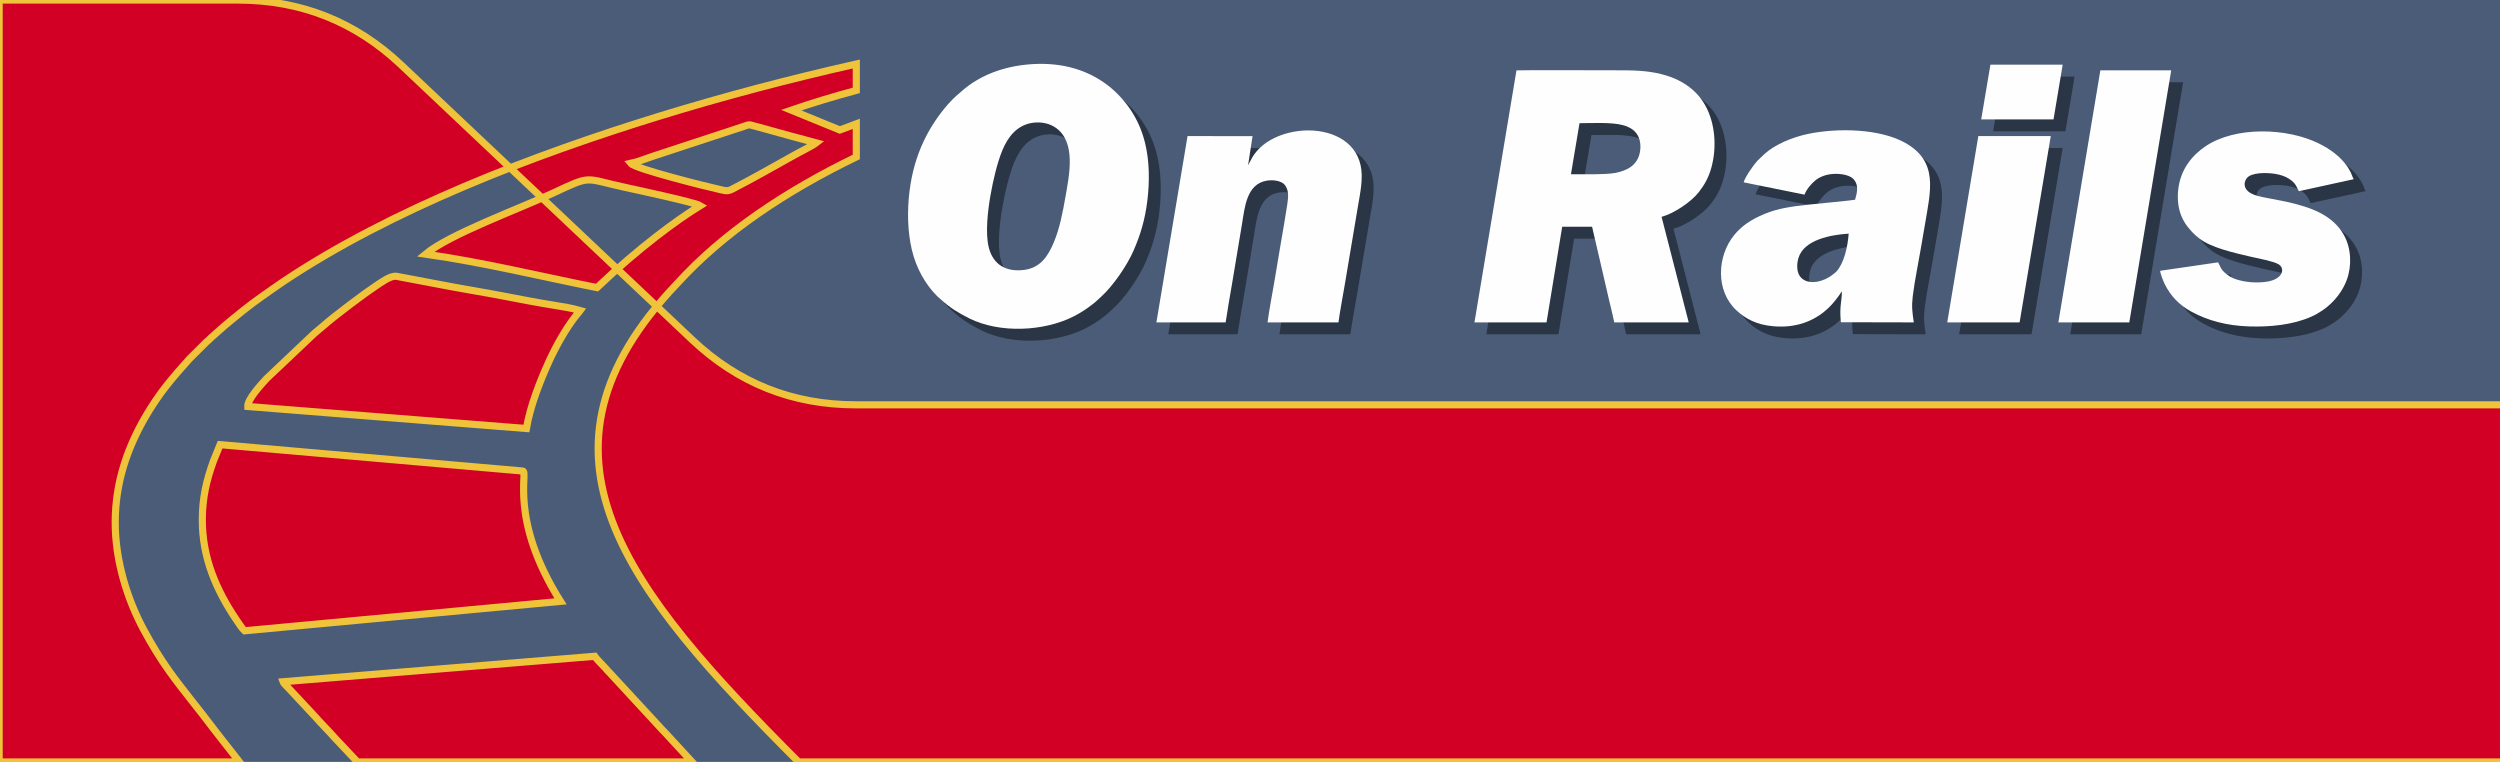
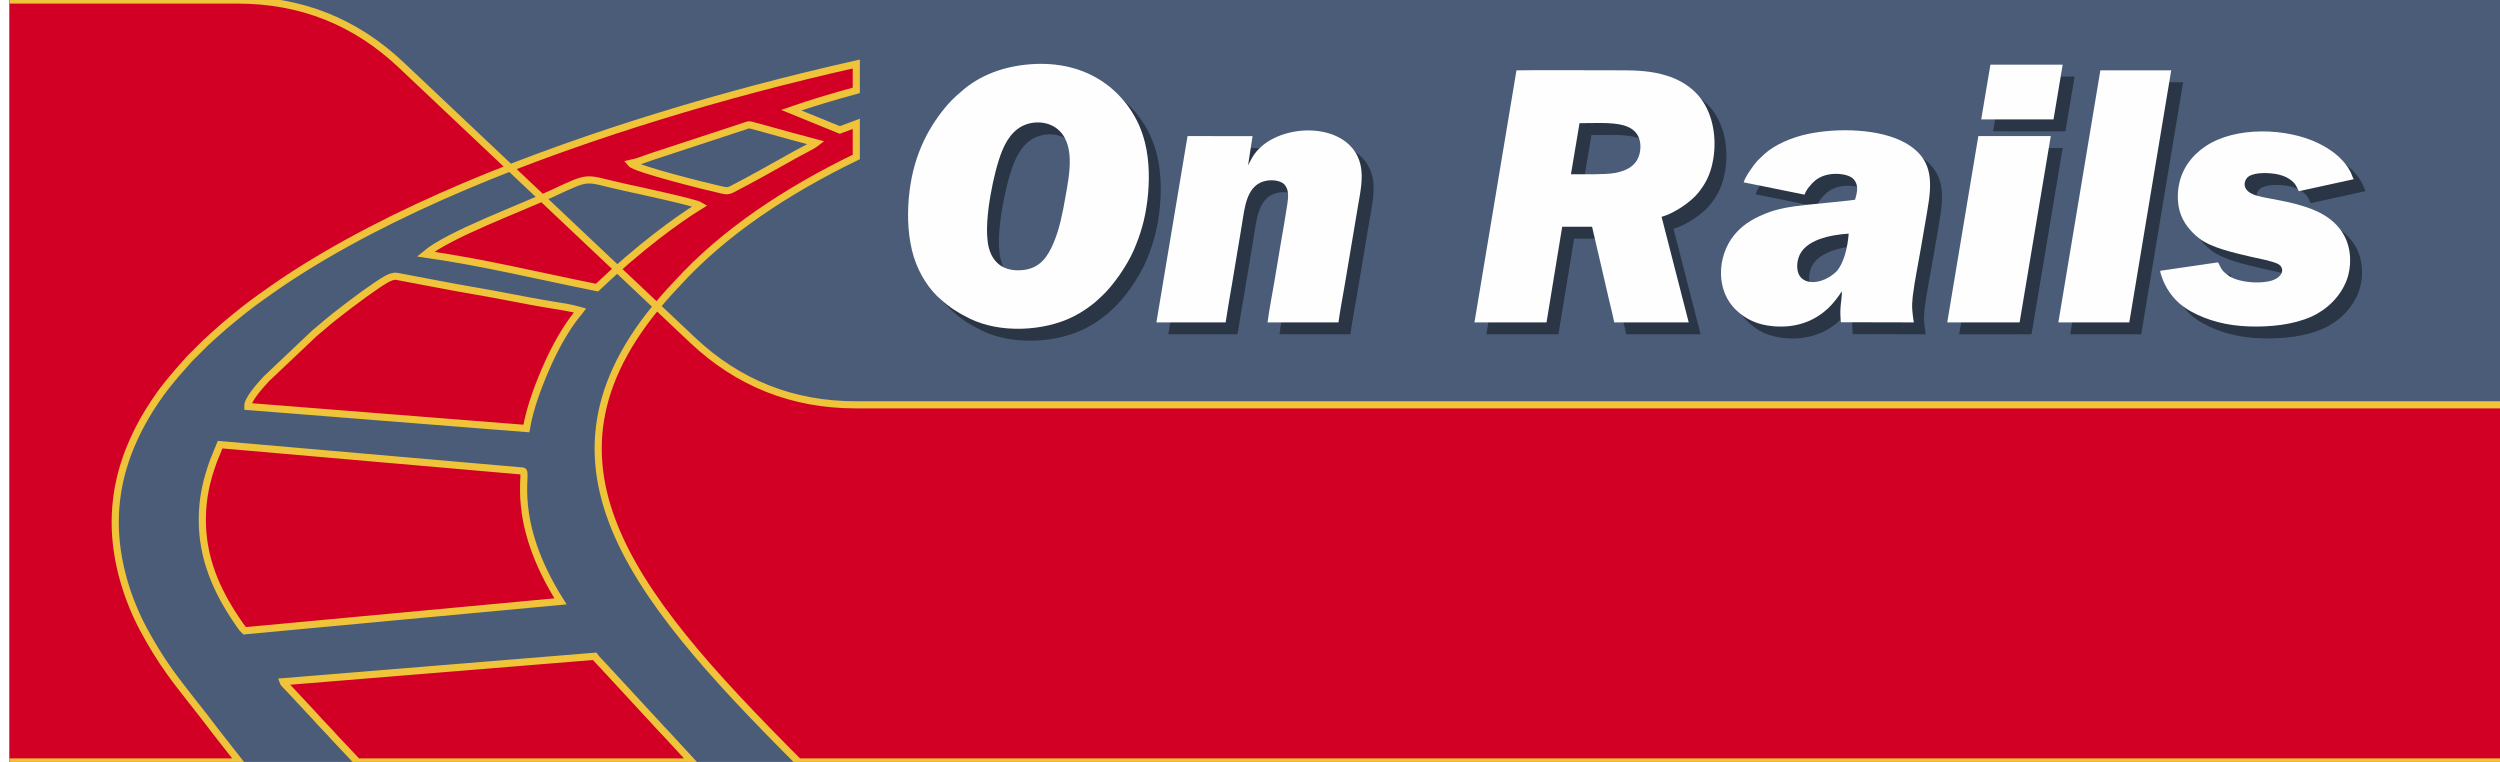
<svg xmlns="http://www.w3.org/2000/svg" xml:space="preserve" width="105mm" height="32mm" version="1.1" style="shape-rendering:geometricPrecision; text-rendering:geometricPrecision; image-rendering:optimizeQuality; fill-rule:evenodd; clip-rule:evenodd" viewBox="0 0 10500 3200">
  <defs>
    <style type="text/css">
   
    .str0 {stroke:#F0C43A;stroke-width:30;stroke-miterlimit:22.926}
    .fil2 {fill:#FEFEFE}
    .fil1 {fill:#2a3545}
    .fil0 {fill:#D10024}
   
  </style>
+     <clipPath id="logoClipLeft">
+       <rect x="40" y="0" width="10460" height="3200" />
+     </clipPath>
  </defs>
-   <g id="Capa_x0020_1">
+   <g id="Capa_x0020_1" clip-path="url(#logoClipLeft)">
    <g id="_2120348917104">
      <rect x="0" y="0" width="10500" height="3200" fill="#4A5C78" />
      <path class="fil0 str0" d="M1005.89 3200.2c-32.16,-41 -64.76,-82.1 -77.48,-98.77 -10.92,-14.29 -20.75,-26.07 -31.12,-40.01 -58.1,-78.08 -127.76,-160.48 -185.47,-241.22 -39.43,-55.15 -74.11,-111.73 -109.23,-177.05 -65.57,-122.01 -119.07,-284.9 -118.72,-450.11 0.37,-174.41 55.41,-318.98 127.27,-443.3 22.99,-39.77 57.91,-91.98 86.05,-127.36 39.86,-50.1 58.93,-70.23 98.31,-115.06l71.27 -70.92c6.57,-5.82 12.01,-9.96 18.08,-16.58l57.04 -50.56c51.92,-43.27 102.82,-85.56 159.49,-124.99 28.37,-19.74 55.63,-39.64 84.81,-59.2 456.14,-305.72 1055.3,-534.6 1582.64,-696.94 272.82,-83.99 548.48,-156.39 827.6,-219.35l0 110.78c-95.6,25.9 -187.66,53.6 -273.12,83.15l204 83.24c22.79,-8.8 45.84,-17.44 69.12,-25.92l0 139.19c-294.87,142.91 -557.93,317.5 -752.82,532.02 -679.09,710.52 -216.62,1281.01 510.36,2008.96l12000 -0.01 0 -1500 -11760 0c-265.31,0 -493.71,-90.77 -686.62,-272.98l-1221.92 -1154.03c-192.91,-182.21 -421.49,-272.98 -686.62,-272.98l-1002.42 0.01 0 3199.99 1009.46 0zm1900.96 0l-1405.71 0c-3.15,-3.77 -6.29,-7.46 -9.74,-10.78l-84.97 -90.02c-26.88,-30.93 -57.62,-60.32 -84.19,-90.92l-102.07 -109.48c-6.66,-7.68 -29.52,-29.24 -31.68,-35.66l1308.82 -106.92c6.74,10.34 37.09,39.91 46.86,51.31 5.73,6.69 8.62,10.59 15.74,17.11l220.59 239c5.37,6.15 10.7,10.45 16.05,16.72l110.3 119.64zm-257.44 -2513.93c18.71,22.83 325,99.06 367.23,108.04 22.47,4.77 36.13,11.48 56.01,1.33 87.3,-44.58 177.51,-96.32 262.82,-143.83 19.04,-11.24 74.91,-38.15 92.51,-51.8 -65.62,-17.18 -143.98,-38.9 -209.12,-57.06 -16.39,-4.56 -32.36,-8.74 -48.79,-13.29 -28.04,-7.77 -22.73,-6.52 -49.35,2.22l-376.11 123.56c-28.02,9.15 -68.24,25.19 -95.2,30.83zm-862.12 381.03c248.08,35.64 475.99,91.89 720.05,140.67 178.57,-169.74 339.77,-286.92 433.68,-344.32 -21.87,-13.46 -271.63,-67.21 -314.71,-76.53 -176.86,-38.25 -137.1,-53.94 -306.53,25.16 -139.98,65.36 -433.34,172.15 -532.49,255.02zm-746.67 639.92l1170.18 92.55c15.35,-92.38 57.22,-198.41 92.45,-276.3 30.34,-67.09 73.46,-145.05 119.15,-201.87 7.76,-9.66 8.73,-8.88 14.71,-17.32 -36.91,-10.46 -69.56,-15.8 -108.88,-21.98 -37.62,-5.91 -74.67,-12.52 -111.79,-19.46 -73.49,-13.73 -146.07,-28.3 -220.05,-40.81 -115.08,-19.48 -218.36,-41.01 -330.63,-61.46 -25.1,-4.57 -67.1,27.18 -87.68,40.7 -45.57,29.95 -173.27,125.55 -221.63,168.61 -11.82,10.54 -24.28,19.64 -35.73,29.94l-201.44 190.65c-24.12,26.34 -79.89,86.78 -78.66,116.75zm-190.95 474.88c-0.38,160.56 58.65,295.86 143.03,420.99 7.55,11.19 25.83,38.86 34.42,46.21l1326.99 -123.56c-217.62,-345 -133.95,-545.27 -158.54,-547.41l-1271.13 -110.8 -28.05 68.98c-29.27,81.56 -46.5,154.29 -46.72,245.59z" />
      <g>
        <path class="fil1" d="M4396.43 318.79c-110.36,4.9 -214,37.96 -294.73,103.31l-35.42 30.6c-6.18,5.41 -11.19,10.22 -16.87,16.16 -3.01,3.14 -5.04,5.33 -7.92,8.61 -2.91,3.34 -5.82,5.64 -8.74,8.99 -78.55,90.11 -143.38,206.68 -162.9,367.83 -9.87,81.41 -8.31,167.28 9.91,244.81 18.57,79.03 58.28,146.62 105.04,193.46 6.02,6.03 11.36,9.97 17.42,15.63 34.78,32.47 75.07,57.42 119.82,79.53 127.31,62.87 311.34,54.63 436.53,-8.42 30.39,-15.31 57.14,-33.32 80.42,-51.62 6.85,-5.38 11.81,-9.29 17.93,-15.06l17.24 -15.79c50.79,-45.7 110.22,-132.77 137.33,-195.41 28.59,-66.05 47.43,-128.44 57.28,-208.01 9.91,-80.03 9.3,-166.87 -9.49,-242.89 -12.82,-51.85 -32.04,-95.53 -59.99,-138.15 -25.23,-38.48 -59.93,-75.71 -95.93,-103.45 -85.99,-66.24 -190.82,-95.29 -306.93,-90.13zm-7.15 246.65c-67.75,9 -105.51,59.35 -128.42,113.64 -22.48,53.28 -39.91,129.07 -50.67,190.53 -10.91,62.38 -22.9,158.39 -7.25,220.09 18.49,72.88 73.62,103.21 147.3,94.06 70.09,-8.71 101.56,-58.24 125.68,-115.66 24.4,-58.1 37.5,-125.22 49.13,-192.11 15.57,-89.57 45.23,-226.15 -38.85,-288.03 -24.07,-17.72 -59.41,-27.5 -96.92,-22.52z" />
        <path class="fil1" d="M6242.74 1404.01l302.67 0.03 65.79 -401.63 123.44 -0.03c3.63,2.06 1.07,-2.03 3.25,4.7l4.19 18.61c21.04,92.45 43.78,185.04 64.33,277.32 7.42,33.28 17.12,67.89 23.28,101.03l312.88 0 -113.96 -443.28c51.26,-13.81 124.4,-62.48 156.73,-104.22 24.33,-31.4 41.49,-62.11 52.72,-103.55 22.88,-84.46 16.47,-185.03 -26.56,-261.45 -37.92,-67.36 -103.18,-109.96 -183.44,-130.15 -63.83,-16.05 -123.84,-16.13 -191.82,-16.13 -13.18,0 -403.04,-1.25 -417.11,0.31l-176.39 1058.44zm405.24 -622.24c47.89,0.02 142.03,2.45 184.43,-5.21 54.47,-9.83 94.52,-34.38 104.82,-85.5 5.87,-29.11 1.6,-58.51 -12.78,-78.8 -12.51,-17.63 -31.03,-29.32 -58.48,-36.75 -48.12,-13.03 -128.76,-8.11 -181.98,-8.11l-36.01 214.37z" />
        <path class="fil1" d="M7373.48 815.81l255.6 51.75c6.71,-20.72 28.9,-46.65 45.62,-60.15 19.14,-15.46 47.73,-26.2 79.74,-27.18 31.68,-0.96 67.14,5.92 81.93,23.7 20.42,24.56 14.26,53.18 4.92,84.99 -5.4,2.16 -175.24,18.19 -197.47,20.72 -67.33,7.65 -123.72,14.53 -181.57,38.38 -58.76,24.21 -97.77,51.33 -128.89,89.54 -71.68,88.04 -79.35,234.44 10.83,316.97 37.63,34.44 82.92,59.54 153.75,65.7 82.34,7.17 153.2,-13.53 211.19,-58.99 26.34,-20.65 46.33,-44.42 65.63,-71.51 3.63,-5.1 7.21,-11.71 11.05,-16.32 0.42,41.68 -11.22,63.07 -4.06,129.98l306.2 0.65c-6.13,-42.55 -9.72,-64.53 -4.47,-109.09 4.04,-34.32 10.03,-68.47 16.14,-102.1 12.18,-66.98 24.09,-133.41 35.34,-200.89 23.55,-141.3 57.93,-264.14 -85.08,-343.11 -104.34,-57.62 -278.64,-63.01 -406.23,-36.36 -66.69,13.93 -139.33,44.81 -181.94,83.54l-29.91 28.45c-16.46,17.34 -53.74,70.88 -58.32,91.33zm441 215.47c-74.09,4.77 -187.58,24.98 -211.05,102.36 -9.08,29.95 -6.92,64.96 11.75,83.27 32.67,32.04 95.26,16.93 133.3,-14.43 5.42,-4.48 10.37,-7.71 14.49,-12.15 30.77,-33.21 47.08,-100.02 51.51,-159.05z" />
        <path class="fil1" d="M5291.85 744.17l18.86 -122.33 -273.02 -0.36 -130.81 782.54 290.78 0.01c8.03,-55.07 18.28,-110.16 27.39,-164.77l41.15 -246.97c11.73,-70.09 18.36,-170.36 105.82,-183.8 28.39,-4.36 61.5,1.98 74.25,18.25 17.08,21.78 15.12,49.07 10.53,80.44 -8.09,55.17 -18.41,110.8 -27.61,165.6 -9.25,55.15 -18.47,110.02 -27.74,165.29 -9.14,54.39 -20.73,111.66 -27.72,165.97l297.81 -0.01c5.94,-45.13 19.3,-115.55 27.36,-163.34l54.79 -326.05c9,-53.63 22.91,-116.38 10.76,-171.08 -23.73,-106.8 -132.18,-150.69 -236.1,-145.41 -83.95,4.27 -176.76,40.46 -219.51,114.13l-16.99 31.89z" />
        <path class="fil1" d="M9935.04 802.79l0 -1.49c-4.59,-7.12 -7.5,-18.22 -11.32,-26.07 -3.91,-8.06 -9.01,-16.64 -13.46,-23.35 -28.75,-43.3 -72.86,-75.46 -121.52,-99.49 -133.13,-65.77 -350.98,-73.03 -476.88,12.88 -51.41,35.07 -103.55,92.65 -113.37,181.25 -5.02,45.32 1.38,89.33 19.81,124.91 12.19,23.54 23.64,36.38 39.11,53.57 8.44,9.38 18.86,18.02 28.78,25.86 49.55,39.2 143.95,60.33 217.27,77.42 29.28,6.82 94.05,18.53 115.87,31.34 30.07,17.65 18.37,61.91 -45.01,72.9 -42.7,7.4 -93.95,3.49 -132.72,-9.42 -20.36,-6.79 -33.78,-15.9 -46.64,-27.02 -18.83,-16.3 -20.55,-30.42 -28.93,-44.27l-243.36 35.5c0.83,13.41 13.64,44.65 19.27,56 24.85,50.08 60.67,87.73 111.79,115.61 69.26,37.77 148.71,58.79 240.62,62.01 91.69,3.21 186.59,-7.13 262.2,-40.48 65.85,-29.04 122.83,-83.99 149.21,-153.01 22.18,-58.03 20.5,-132.77 -10.97,-189.57 -48.27,-87.12 -143.46,-118 -237.59,-139.55 -31.13,-7.12 -106.26,-19.76 -125.66,-25.49 -20.61,-6.08 -38.24,-14.49 -47.73,-28.47 -13.22,-19.48 -4.06,-43.07 10.05,-52.94 28.03,-19.61 93.47,-16.56 129.18,-7.61 21.8,5.47 37.35,13.62 51.54,24.72 20.71,16.21 23.21,33.23 30.67,44.52l229.79 -50.26z" />
        <polygon class="fil1" points="8695.13,1404.01 8993.05,1404.04 9169.13,345.4 8871.52,345.27 " />
        <polygon class="fil1" points="8228.48,1403.65 8233.23,1404.11 8528.51,1404.04 8532.43,1403.63 8663.28,621.51 8358.95,621.48 " />
        <polygon class="fil1" points="8371.04,551.44 8674.76,551.53 8713.25,321.68 8409.77,321.47 " />
      </g>
      <g>
        <path class="fil2" d="M4346.43 268.79c-110.36,4.9 -214,37.96 -294.73,103.31l-35.42 30.6c-6.18,5.41 -11.19,10.22 -16.87,16.16 -3.01,3.14 -5.04,5.33 -7.92,8.61 -2.91,3.34 -5.82,5.64 -8.74,8.99 -78.55,90.11 -143.38,206.68 -162.9,367.83 -9.87,81.41 -8.31,167.28 9.91,244.81 18.57,79.03 58.28,146.62 105.04,193.46 6.02,6.03 11.36,9.97 17.42,15.63 34.78,32.47 75.07,57.42 119.82,79.53 127.31,62.87 311.34,54.63 436.53,-8.42 30.39,-15.31 57.14,-33.32 80.42,-51.62 6.85,-5.38 11.81,-9.29 17.93,-15.06l17.24 -15.79c50.79,-45.7 110.22,-132.77 137.33,-195.41 28.59,-66.05 47.43,-128.44 57.28,-208.01 9.91,-80.03 9.3,-166.87 -9.49,-242.89 -12.82,-51.85 -32.04,-95.53 -59.99,-138.15 -25.23,-38.48 -59.93,-75.71 -95.93,-103.45 -85.99,-66.24 -190.82,-95.29 -306.93,-90.13zm-7.15 246.65c-67.75,9 -105.51,59.35 -128.42,113.64 -22.48,53.28 -39.91,129.07 -50.67,190.53 -10.91,62.38 -22.9,158.39 -7.25,220.09 18.49,72.88 73.62,103.21 147.3,94.06 70.09,-8.71 101.56,-58.24 125.68,-115.66 24.4,-58.1 37.5,-125.22 49.13,-192.11 15.57,-89.57 45.23,-226.15 -38.85,-288.03 -24.07,-17.72 -59.41,-27.5 -96.92,-22.52z" />
        <path class="fil2" d="M6192.74 1354.01l302.67 0.03 65.79 -401.63 123.44 -0.03c3.63,2.06 1.07,-2.03 3.25,4.7l4.19 18.61c21.04,92.45 43.78,185.04 64.33,277.32 7.42,33.28 17.12,67.89 23.28,101.03l312.88 0 -113.96 -443.28c51.26,-13.81 124.4,-62.48 156.73,-104.22 24.33,-31.4 41.49,-62.11 52.72,-103.55 22.88,-84.46 16.47,-185.03 -26.56,-261.45 -37.92,-67.36 -103.18,-109.96 -183.44,-130.15 -63.83,-16.05 -123.84,-16.13 -191.82,-16.13 -13.18,0 -403.04,-1.25 -417.11,0.31l-176.39 1058.44zm405.24 -622.24c47.89,0.02 142.03,2.45 184.43,-5.21 54.47,-9.83 94.52,-34.38 104.82,-85.5 5.87,-29.11 1.6,-58.51 -12.78,-78.8 -12.51,-17.63 -31.03,-29.32 -58.48,-36.75 -48.12,-13.03 -128.76,-8.11 -181.98,-8.11l-36.01 214.37z" />
        <path class="fil2" d="M7323.48 765.81l255.6 51.75c6.71,-20.72 28.9,-46.65 45.62,-60.15 19.14,-15.46 47.73,-26.2 79.74,-27.18 31.68,-0.96 67.14,5.92 81.93,23.7 20.42,24.56 14.26,53.18 4.92,84.99 -5.4,2.16 -175.24,18.19 -197.47,20.72 -67.33,7.65 -123.72,14.53 -181.57,38.38 -58.76,24.21 -97.77,51.33 -128.89,89.54 -71.68,88.04 -79.35,234.44 10.83,316.97 37.63,34.44 82.92,59.54 153.75,65.7 82.34,7.17 153.2,-13.53 211.19,-58.99 26.34,-20.65 46.33,-44.42 65.63,-71.51 3.63,-5.1 7.21,-11.71 11.05,-16.32 0.42,41.68 -11.22,63.07 -4.06,129.98l306.2 0.65c-6.13,-42.55 -9.72,-64.53 -4.47,-109.09 4.04,-34.32 10.03,-68.47 16.14,-102.1 12.18,-66.98 24.09,-133.41 35.34,-200.89 23.55,-141.3 57.93,-264.14 -85.08,-343.11 -104.34,-57.62 -278.64,-63.01 -406.23,-36.36 -66.69,13.93 -139.33,44.81 -181.94,83.54l-29.91 28.45c-16.46,17.34 -53.74,70.88 -58.32,91.33zm441 215.47c-74.09,4.77 -187.58,24.98 -211.05,102.36 -9.08,29.95 -6.92,64.96 11.75,83.27 32.67,32.04 95.26,16.93 133.3,-14.43 5.42,-4.48 10.37,-7.71 14.49,-12.15 30.77,-33.21 47.08,-100.02 51.51,-159.05z" />
        <path class="fil2" d="M5241.85 694.17l18.86 -122.33 -273.02 -0.36 -130.81 782.54 290.78 0.01c8.03,-55.07 18.28,-110.16 27.39,-164.77l41.15 -246.97c11.73,-70.09 18.36,-170.36 105.82,-183.8 28.39,-4.36 61.5,1.98 74.25,18.25 17.08,21.78 15.12,49.07 10.53,80.44 -8.09,55.17 -18.41,110.8 -27.61,165.6 -9.25,55.15 -18.47,110.02 -27.74,165.29 -9.14,54.39 -20.73,111.66 -27.72,165.97l297.81 -0.01c5.94,-45.13 19.3,-115.55 27.36,-163.34l54.79 -326.05c9,-53.63 22.91,-116.38 10.76,-171.08 -23.73,-106.8 -132.18,-150.69 -236.1,-145.41 -83.95,4.27 -176.76,40.46 -219.51,114.13l-16.99 31.89z" />
        <path class="fil2" d="M9885.04 752.79l0 -1.49c-4.59,-7.12 -7.5,-18.22 -11.32,-26.07 -3.91,-8.06 -9.01,-16.64 -13.46,-23.35 -28.75,-43.3 -72.86,-75.46 -121.52,-99.49 -133.13,-65.77 -350.98,-73.03 -476.88,12.88 -51.41,35.07 -103.55,92.65 -113.37,181.25 -5.02,45.32 1.38,89.33 19.81,124.91 12.19,23.54 23.64,36.38 39.11,53.57 8.44,9.38 18.86,18.02 28.78,25.86 49.55,39.2 143.95,60.33 217.27,77.42 29.28,6.82 94.05,18.53 115.87,31.34 30.07,17.65 18.37,61.91 -45.01,72.9 -42.7,7.4 -93.95,3.49 -132.72,-9.42 -20.36,-6.79 -33.78,-15.9 -46.64,-27.02 -18.83,-16.3 -20.55,-30.42 -28.93,-44.27l-243.36 35.5c0.83,13.41 13.64,44.65 19.27,56 24.85,50.08 60.67,87.73 111.79,115.61 69.26,37.77 148.71,58.79 240.62,62.01 91.69,3.21 186.59,-7.13 262.2,-40.48 65.85,-29.04 122.83,-83.99 149.21,-153.01 22.18,-58.03 20.5,-132.77 -10.97,-189.57 -48.27,-87.12 -143.46,-118 -237.59,-139.55 -31.13,-7.12 -106.26,-19.76 -125.66,-25.49 -20.61,-6.08 -38.24,-14.49 -47.73,-28.47 -13.22,-19.48 -4.06,-43.07 10.05,-52.94 28.03,-19.61 93.47,-16.56 129.18,-7.61 21.8,5.47 37.35,13.62 51.54,24.72 20.71,16.21 23.21,33.23 30.67,44.52l229.79 -50.26z" />
        <polygon class="fil2" points="8645.13,1354.01 8943.05,1354.04 9119.13,295.4 8821.52,295.27 " />
        <polygon class="fil2" points="8178.48,1353.65 8183.23,1354.11 8478.51,1354.04 8482.43,1353.63 8613.28,571.51 8308.95,571.48 " />
        <polygon class="fil2" points="8321.04,501.44 8624.76,501.53 8663.25,271.68 8359.77,271.47 " />
      </g>
    </g>
  </g>
</svg>
